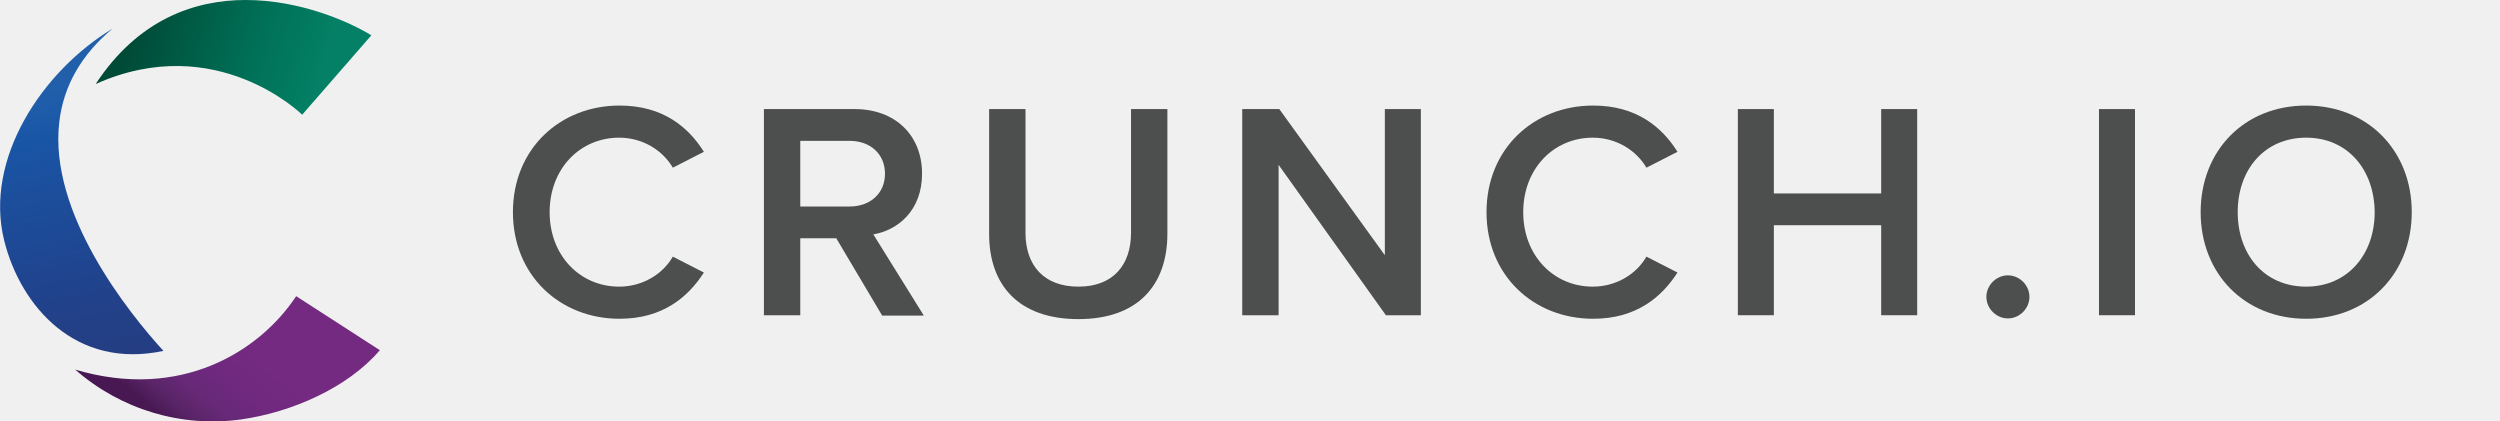
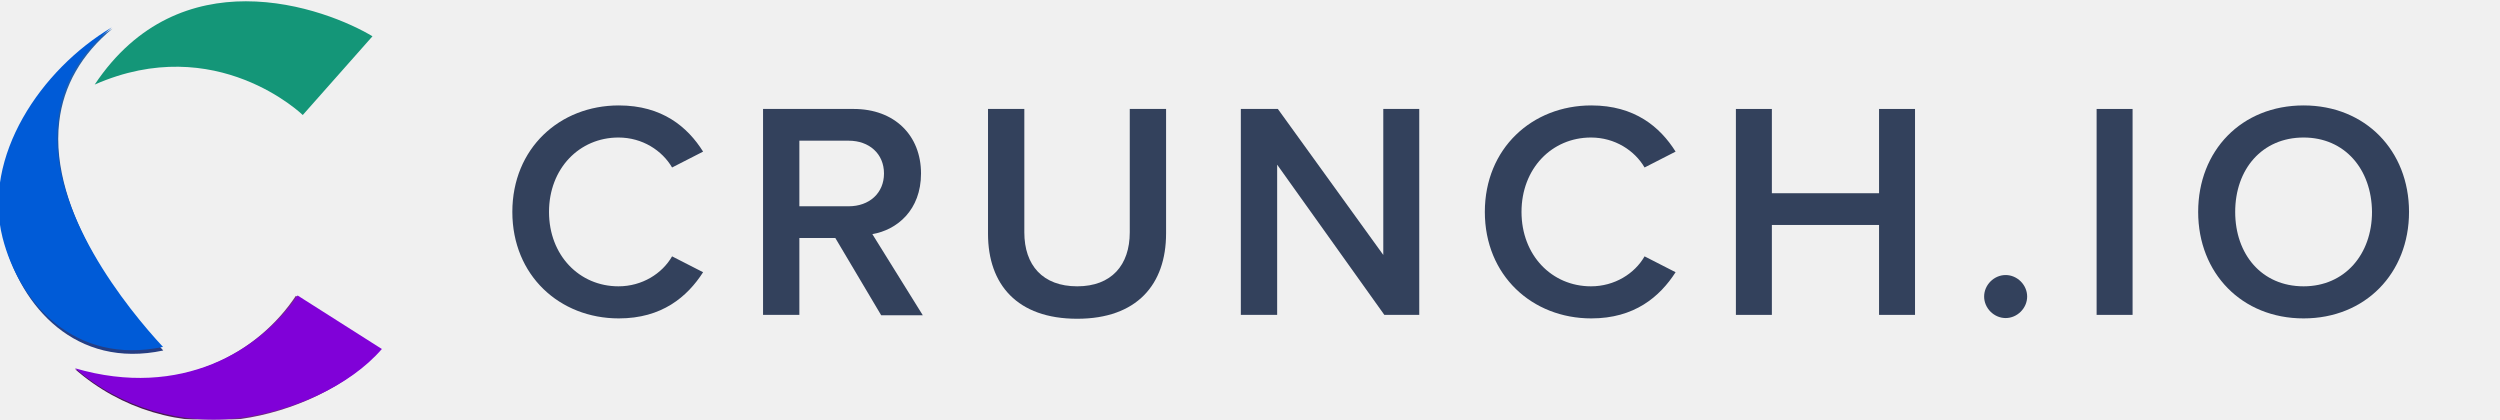
- <svg xmlns="http://www.w3.org/2000/svg" xmlns:xlink="http://www.w3.org/1999/xlink" version="1.1" id="Layer_1" x="0px" y="0px" viewBox="0 0 708.2 119" style="enable-background:new 0 0 708.2 119;" xml:space="preserve">
-   <style type="text/css">
- 	.st0{clip-path:url(#SVGID_2_);fill:url(#SVGID_3_);}
- 	.st1{clip-path:url(#SVGID_5_);fill:url(#SVGID_6_);}
- 	.st2{clip-path:url(#SVGID_8_);fill:url(#SVGID_9_);}
- 	.st3{fill:#4D4E4E;}
- </style>
-   <g>
-     <g>
-       <defs>
-         <path id="SVGID_1_" d="M1.2,68.2c4.7,18.7,20.3,36.5,45.1,31.2c-9.7-10.6-32.6-39-29.5-64.9C18,24.3,23.1,15.4,31.9,8.1     C12,20.1-4.6,45,1.2,68.2" />
-       </defs>
-       <clipPath id="SVGID_2_">
-         <use xlink:href="#SVGID_1_" style="overflow:visible;" />
-       </clipPath>
-       <linearGradient id="SVGID_3_" gradientUnits="userSpaceOnUse" x1="144.699" y1="150.59" x2="149.636" y2="150.59" gradientTransform="matrix(3.8394 18.299 -18.299 3.8394 2211.672 -3213.676)">
-         <stop offset="0" style="stop-color:#215FAB" />
-         <stop offset="0.14" style="stop-color:#215FAB" />
-         <stop offset="0.29" style="stop-color:#1955A5" />
-         <stop offset="0.74" style="stop-color:#20438D" />
-         <stop offset="1" style="stop-color:#253D82" />
-       </linearGradient>
-       <polygon class="st0" points="-24,12.2 -2.5,114.8 65.6,100.5 44.1,-2.1   " />
+ <svg xmlns="http://www.w3.org/2000/svg" width="709" height="119" viewBox="0 0 709 119" fill="none">
+   <g clip-path="url(#clip0_130_654)">
+     <mask id="mask0_130_654" style="mask-type:luminance" maskUnits="userSpaceOnUse" x="0" y="8" width="47" height="93">
+       <path d="M1.2 68.2C5.9 86.9 21.5 104.7 46.3 99.4C36.6 88.8 13.7 60.4 16.8 34.5C18 24.3 23.1 15.4 31.9 8.1C12 20.1 -4.6 45 1.2 68.2Z" fill="white" />
+     </mask>
+     <g mask="url(#mask0_130_654)">
+       <path d="M-24 12.2L-2.5 114.8L65.6 100.5L44.1 -2.1L-24 12.2Z" fill="url(#paint0_linear_130_654)" />
    </g>
-     <g>
-       <defs>
-         <path id="SVGID_4_" d="M21.3,104.7c12.9,11.3,30.1,16.5,47.1,14.1c14.1-2,30.1-8.9,39.2-19.6L83.9,83.9     C73.6,99.5,51.2,113.6,21.3,104.7" />
-       </defs>
-       <clipPath id="SVGID_5_">
-         <use xlink:href="#SVGID_4_" style="overflow:visible;" />
-       </clipPath>
-       <linearGradient id="SVGID_6_" gradientUnits="userSpaceOnUse" x1="132.555" y1="138.717" x2="137.492" y2="138.717" gradientTransform="matrix(7.784 -9.274 9.274 7.784 -2272.682 274.6093)">
-         <stop offset="0" style="stop-color:#471852" />
-         <stop offset="9.000000e-02" style="stop-color:#471852" />
-         <stop offset="0.18" style="stop-color:#592467" />
-         <stop offset="0.29" style="stop-color:#672977" />
-         <stop offset="0.42" style="stop-color:#6F297F" />
-         <stop offset="0.6" style="stop-color:#732A80" />
-         <stop offset="1" style="stop-color:#732A80" />
-       </linearGradient>
-       <polygon class="st1" points="72,163.7 126,99.3 57,41.4 3,105.8   " />
+     <mask id="mask1_130_654" style="mask-type:luminance" maskUnits="userSpaceOnUse" x="21" y="83" width="87" height="37">
+       <path d="M21.3 104.7C34.2 116 51.4 121.2 68.4 118.8C82.5 116.8 98.5 109.9 107.6 99.2L83.9 83.9C73.6 99.5 51.2 113.6 21.3 104.7Z" fill="white" />
+     </mask>
+     <g mask="url(#mask1_130_654)">
+       <path d="M72 163.7L126 99.3L57 41.4L3 105.8L72 163.7Z" fill="url(#paint1_linear_130_654)" />
    </g>
-     <g>
-       <defs>
-         <path id="SVGID_7_" d="M27.1,23.8c34.2-15.3,58.5,8.7,58.5,8.7L105.2,10C99,6.2,85.1,0,69.6,0C55.1,0,39.1,5.5,27.1,23.8" />
-       </defs>
-       <clipPath id="SVGID_8_">
-         <use xlink:href="#SVGID_7_" style="overflow:visible;" />
-       </clipPath>
-       <linearGradient id="SVGID_9_" gradientUnits="userSpaceOnUse" x1="136.367" y1="145.117" x2="141.304" y2="145.117" gradientTransform="matrix(13.8503 4.0118 -4.0118 13.8503 -1274.42 -2550.612)">
-         <stop offset="0" style="stop-color:#004B37" />
-         <stop offset="9.000000e-02" style="stop-color:#004B37" />
-         <stop offset="0.58" style="stop-color:#007158" />
-         <stop offset="0.85" style="stop-color:#038065" />
-         <stop offset="1" style="stop-color:#038065" />
-       </linearGradient>
-       <polygon class="st2" points="18.4,30 99.1,53.3 113.9,2.5 33.1,-20.9   " />
-     </g>
-     <g>
-       <defs>
-         <rect id="SVGID_10_" width="130.9" height="119.4" />
-       </defs>
-       <clipPath id="SVGID_11_">
-         <use xlink:href="#SVGID_10_" style="overflow:visible;" />
-       </clipPath>
-     </g>
-     <g>
-       <path class="st3" d="M145.3,60.1c0-18,13.4-30.2,30.2-30.2c12.3,0,19.5,6.1,23.9,13.1l-8.8,4.5c-2.8-4.8-8.4-8.5-15.2-8.5    c-11.1,0-19.7,8.8-19.7,21.1c0,12.3,8.6,21.1,19.7,21.1c6.7,0,12.4-3.6,15.2-8.5l8.8,4.5c-4.5,7-11.7,13.1-23.9,13.1    C158.7,90.3,145.3,78.1,145.3,60.1z" />
-       <path class="st3" d="M236.9,67.5h-10.2v21.8h-10.3V30.9h25.7c11.6,0,19.1,7.5,19.1,18.3c0,10.4-6.8,16-13.8,17.2l14.3,23h-11.8    L236.9,67.5z M240.7,39.9h-14v18.6h14c5.8,0,10-3.7,10-9.3S246.5,39.9,240.7,39.9z" />
-       <path class="st3" d="M280.2,30.9h10.3v35c0,9.3,5.2,15.3,15,15.3c9.7,0,14.9-6,14.9-15.3v-35h10.3v35.3c0,14.5-8.3,24.2-25.2,24.2    c-17,0-25.3-9.7-25.3-24.1V30.9z" />
-       <path class="st3" d="M362.2,46.7v42.6h-10.3V30.9h10.5l29.9,41.4V30.9h10.2v58.4h-9.9L362.2,46.7z" />
-       <path class="st3" d="M421.1,60.1c0-18,13.4-30.2,30.2-30.2c12.3,0,19.5,6.1,23.9,13.1l-8.8,4.5c-2.8-4.8-8.4-8.5-15.2-8.5    c-11.1,0-19.7,8.8-19.7,21.1c0,12.3,8.6,21.1,19.7,21.1c6.7,0,12.4-3.6,15.2-8.5l8.8,4.5c-4.5,7-11.7,13.1-23.9,13.1    C434.5,90.3,421.1,78.1,421.1,60.1z" />
-       <path class="st3" d="M532.9,63.8h-30.4v25.5h-10.2V30.9h10.2v23.9h30.4V30.9h10.2v58.4h-10.2V63.8z" />
-       <path class="st3" d="M568.8,78c3.3,0,6.1,2.8,6.1,6.1c0,3.3-2.8,6.1-6.1,6.1s-6.1-2.8-6.1-6.1C562.7,80.8,565.5,78,568.8,78z" />
-       <path class="st3" d="M594.6,30.9h10.2v58.4h-10.2V30.9z" />
-       <path class="st3" d="M653.3,29.9c17.5,0,29.9,12.8,29.9,30.2c0,17.4-12.4,30.2-29.9,30.2c-17.5,0-29.9-12.8-29.9-30.2    C623.4,42.7,635.7,29.9,653.3,29.9z M653.3,39c-11.8,0-19.4,9-19.4,21.1c0,12,7.5,21.1,19.4,21.1c11.7,0,19.4-9.1,19.4-21.1    C672.6,48,665,39,653.3,39z" />
-     </g>
+     <path d="M26.855 23.985C61.352 8.8 85.863 32.619 85.863 32.619L105.633 10.289C99.379 6.517 85.358 0.364 69.724 0.364C55.098 0.364 38.959 5.822 26.855 23.985Z" fill="#149678" />
+     <path d="M21.25 104.436C34.262 115.651 51.611 120.812 68.759 118.43C82.981 116.445 99.12 109.597 108.299 98.977L84.393 83.792C74.004 99.275 51.41 113.269 21.25 104.436Z" fill="#8001D8" />
+     <path d="M0.731 67.416C5.472 85.976 21.207 103.642 46.222 98.382C36.438 87.862 13.339 59.675 16.466 33.97C17.677 23.846 22.821 15.013 31.697 7.768C11.624 19.678 -5.12 44.391 0.731 67.416Z" fill="#005BD7" />
+     <path d="M145.3 60.1C145.3 42.1 158.7 29.9 175.5 29.9C187.8 29.9 195 36 199.4 43L190.6 47.5C187.8 42.7 182.2 39 175.4 39C164.3 39 155.7 47.8 155.7 60.1C155.7 72.4 164.3 81.2 175.4 81.2C182.1 81.2 187.8 77.6 190.6 72.7L199.4 77.2C194.9 84.2 187.7 90.3 175.5 90.3C158.7 90.3 145.3 78.1 145.3 60.1Z" fill="#33415C" />
+     <path d="M236.9 67.5H226.7V89.3H216.4V30.9H242.1C253.7 30.9 261.2 38.4 261.2 49.2C261.2 59.6 254.4 65.2 247.4 66.4L261.7 89.4H249.9L236.9 67.5ZM240.7 39.9H226.7V58.5H240.7C246.5 58.5 250.7 54.8 250.7 49.2C250.7 43.6 246.5 39.9 240.7 39.9Z" fill="#33415C" />
+     <path d="M280.2 30.9H290.5V65.9C290.5 75.2 295.7 81.2 305.5 81.2C315.2 81.2 320.4 75.2 320.4 65.9V30.9H330.7V66.2C330.7 80.7 322.4 90.4 305.5 90.4C288.5 90.4 280.2 80.7 280.2 66.3V30.9Z" fill="#33415C" />
+     <path d="M362.2 46.7V89.3H351.9V30.9H362.4L392.3 72.3V30.9H402.5V89.3H392.6L362.2 46.7Z" fill="#33415C" />
+     <path d="M421.1 60.1C421.1 42.1 434.5 29.9 451.3 29.9C463.6 29.9 470.8 36 475.2 43L466.4 47.5C463.6 42.7 458 39 451.2 39C440.1 39 431.5 47.8 431.5 60.1C431.5 72.4 440.1 81.2 451.2 81.2C457.9 81.2 463.6 77.6 466.4 72.7L475.2 77.2C470.7 84.2 463.5 90.3 451.3 90.3C434.5 90.3 421.1 78.1 421.1 60.1Z" fill="#33415C" />
+     <path d="M532.9 63.8H502.5V89.3H492.3V30.9H502.5V54.8H532.9V30.9H543.1V89.3H532.9V63.8Z" fill="#33415C" />
+     <path d="M568.8 78C572.1 78 574.9 80.8 574.9 84.1C574.9 87.4 572.1 90.2 568.8 90.2C565.5 90.2 562.7 87.4 562.7 84.1C562.7 80.8 565.5 78 568.8 78Z" fill="#33415C" />
+     <path d="M594.6 30.9H604.8V89.3H594.6V30.9Z" fill="#33415C" />
+     <path d="M653.3 29.9C670.8 29.9 683.2 42.7 683.2 60.1C683.2 77.5 670.8 90.3 653.3 90.3C635.8 90.3 623.4 77.5 623.4 60.1C623.4 42.7 635.7 29.9 653.3 29.9ZM653.3 39C641.5 39 633.9 48 633.9 60.1C633.9 72.1 641.4 81.2 653.3 81.2C665 81.2 672.7 72.1 672.7 60.1C672.6 48 665 39 653.3 39Z" fill="#33415C" />
  </g>
+   <defs>
+     <linearGradient id="paint0_linear_130_654" x1="11.576" y1="12.354" x2="30.53" y2="102.688" gradientUnits="userSpaceOnUse">
+       <stop stop-color="#215FAB" />
+       <stop offset="0.14" stop-color="#215FAB" />
+       <stop offset="0.29" stop-color="#1955A5" />
+       <stop offset="0.74" stop-color="#20438D" />
+       <stop offset="1" stop-color="#253D82" />
+     </linearGradient>
+     <linearGradient id="paint1_linear_130_654" x1="45.588" y1="125.066" x2="84.014" y2="79.284" gradientUnits="userSpaceOnUse">
+       <stop stop-color="#471852" />
+       <stop offset="0.09" stop-color="#471852" />
+       <stop offset="0.18" stop-color="#592467" />
+       <stop offset="0.29" stop-color="#672977" />
+       <stop offset="0.42" stop-color="#6F297F" />
+       <stop offset="0.6" stop-color="#732A80" />
+       <stop offset="1" stop-color="#732A80" />
+     </linearGradient>
+     <clipPath id="clip0_130_654">
+       <rect width="708.2" height="119" fill="white" />
+     </clipPath>
+   </defs>
</svg>
